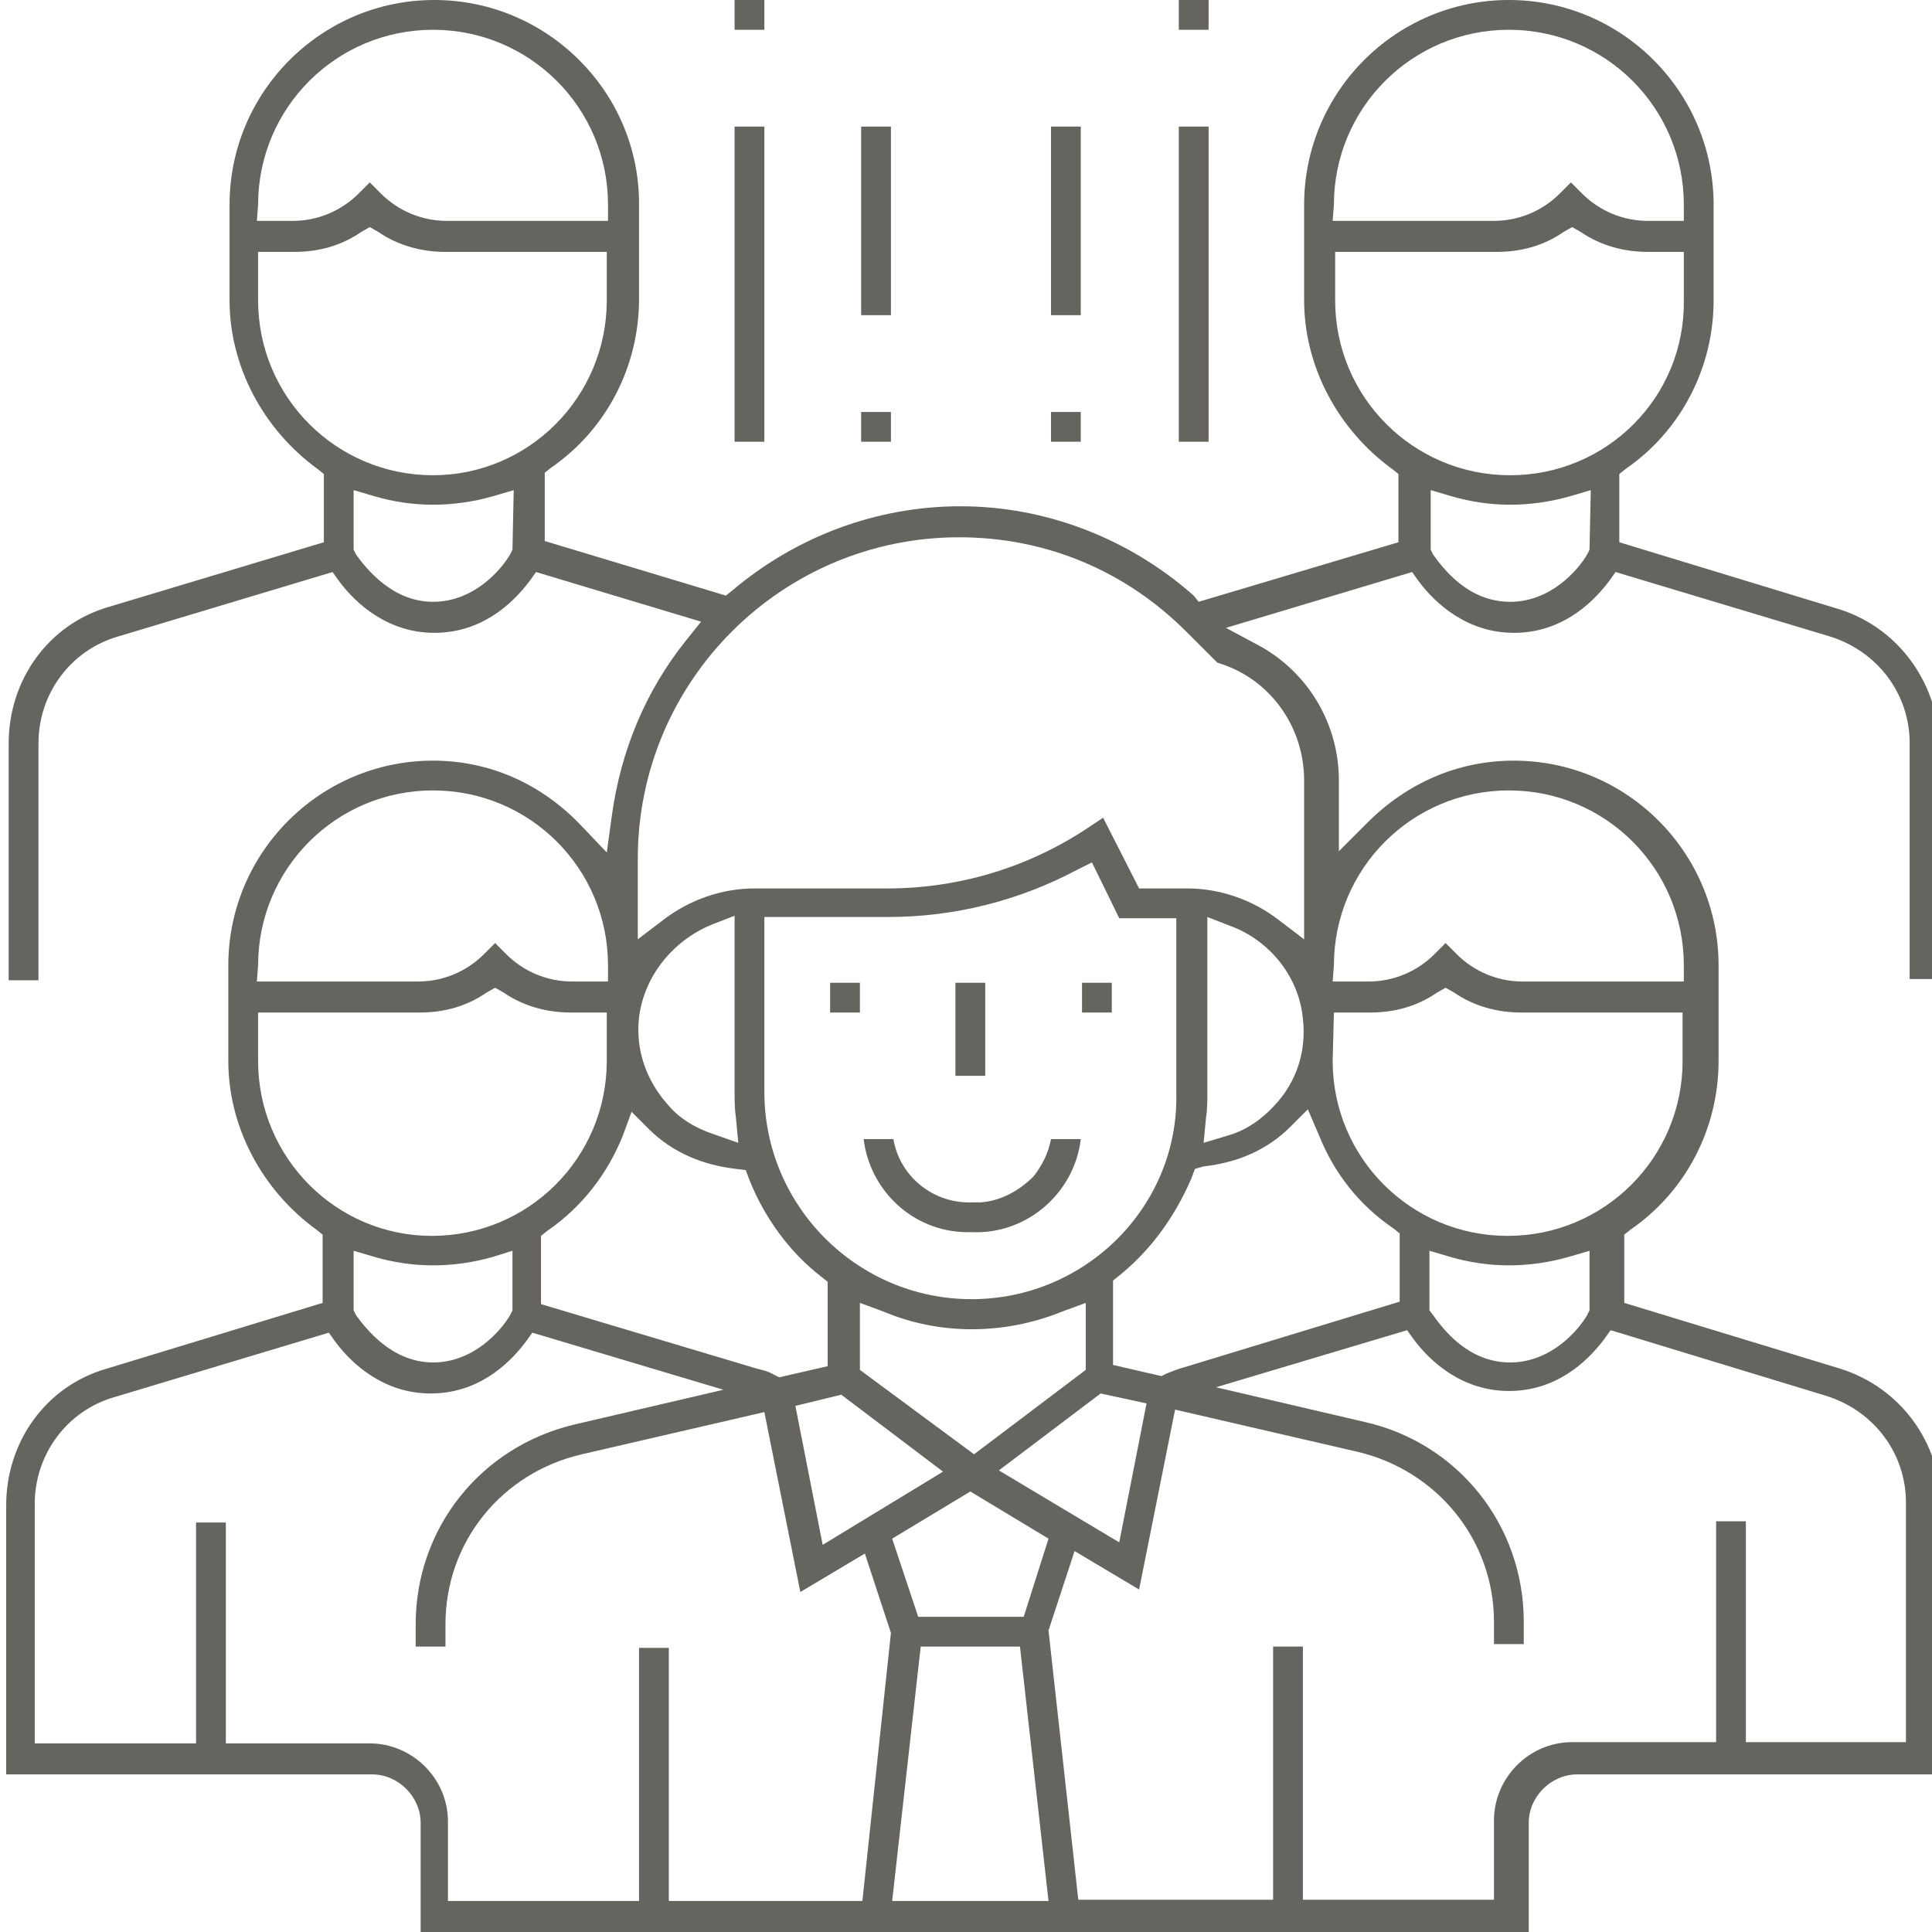
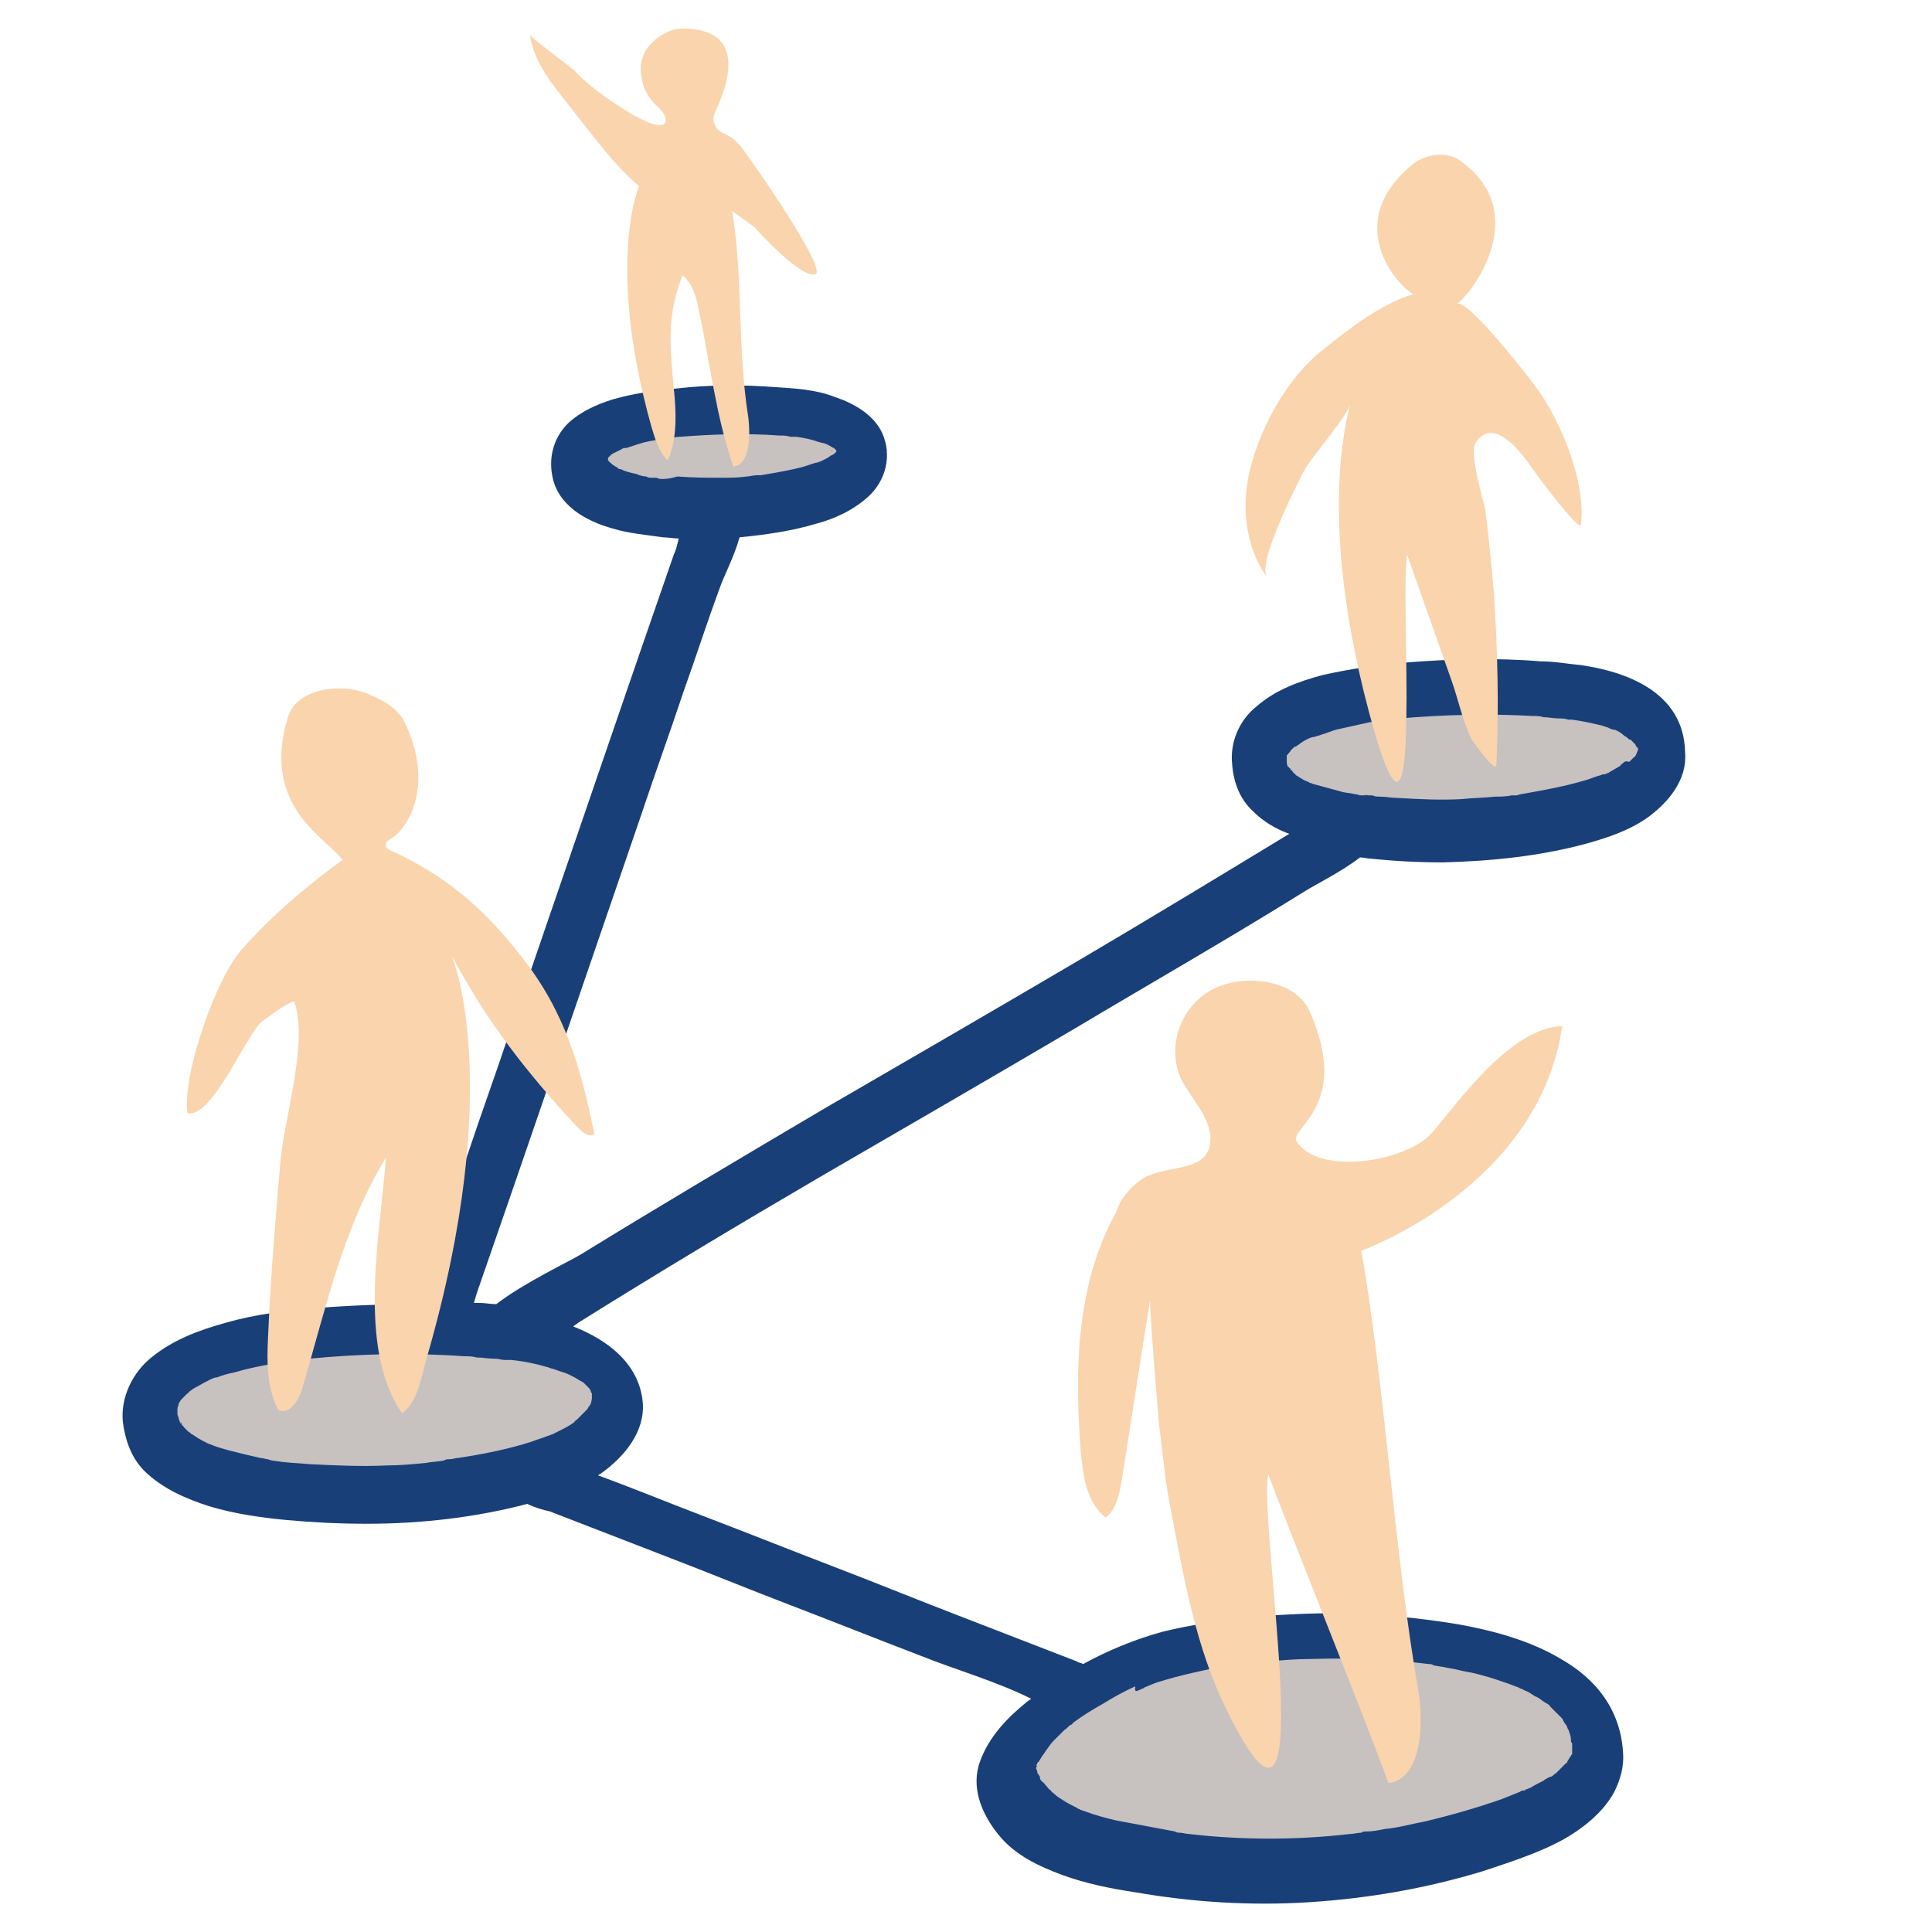
<svg xmlns="http://www.w3.org/2000/svg" version="1.1" id="Calque_1" x="0px" y="0px" viewBox="0 0 155.7 155.7" style="enable-background:new 0 0 155.7 155.7;" xml:space="preserve">
  <style type="text/css">
- 	.st0{fill:#66645f;}
+ 	.st0{fill:none;}
+ 	.st1{fill:#C7C1C0;}
+ 	.st2{fill:#193F79;}
+ 	.st3{fill:#F9D4AC;}
</style>
-   <path class="st0" d="M147.9,49l-17.4-5.3v-5.5l0.5-0.4c4.5-3.1,7.1-8.2,7.1-13.6v-7.7c0-9.1-7.4-16.5-16.5-16.5s-16.5,7.4-16.5,16.5  v7.7c0,5.3,2.7,10.4,7.1,13.6l0.5,0.4v5.5l-16.1,4.8L96.2,48c-5.2-4.6-11.9-7.2-18.8-7.2c-6.7,0-13.2,2.4-18.4,6.8L58.5,48  l-14.6-4.4v-5.5l0.5-0.4c4.5-3.1,7.1-8.2,7.1-13.6v-7.7C51.5,7.4,44.1,0,35,0S18.5,7.4,18.5,16.5v7.7c0,5.3,2.7,10.4,7.1,13.6  l0.5,0.4v5.5L8.8,48.9c-4.9,1.4-8.1,5.9-8.1,11V79h2.4V59.9c0-4,2.6-7.5,6.4-8.6l17.3-5.2l0.5,0.7c1.4,1.9,4,4.2,7.7,4.2  s6.2-2.2,7.7-4.2l0.5-0.7l13.3,4l-1.2,1.5c-3.3,4.1-5.3,9-6,14.2l-0.4,2.9l-2-2.1c-3.2-3.4-7.4-5.3-12-5.3  c-9.1,0-16.5,7.4-16.5,16.5v7.7c0,5.3,2.7,10.4,7.1,13.6l0.5,0.4v5.5l-17.4,5.3c-4.9,1.4-8.1,5.9-8.1,11v21.7H30  c2.1,0,3.9,1.8,3.9,3.9v8.9h89.3v-8.9c0-2.1,1.8-3.9,3.9-3.9h29.3v-21.7c0-5.1-3.3-9.5-8.1-11l-17.4-5.3v-5.5l0.5-0.4  c4.5-3.1,7.1-8.2,7.1-13.6v-7.7c0-9.1-7.4-16.5-16.5-16.5c-4.5,0-8.6,1.8-11.8,5l-2.3,2.3v-5.7c0-4.5-2.4-8.6-6.3-10.8l-2.8-1.5  l15-4.5l0.5,0.7c1.4,1.9,4,4.2,7.7,4.2c3.7,0,6.2-2.2,7.7-4.2l0.5-0.7l17.3,5.2c3.8,1.2,6.4,4.6,6.4,8.6v19h2.4V59.9  C156.1,54.8,152.8,50.4,147.9,49z M20.8,16.5c0-7.8,6.3-14.1,14.1-14.1c7.8,0,14.1,6.3,14.1,14.1v1.3h-13c-2,0-3.9-0.8-5.3-2.2  l-0.9-0.9l-0.9,0.9c-1.4,1.4-3.3,2.2-5.3,2.2h-2.9L20.8,16.5L20.8,16.5z M41.3,44.3l-0.2,0.4c-0.7,1.2-2.9,3.8-6.2,3.8  s-5.4-2.7-6.2-3.8l-0.2-0.4v-4.8l1.7,0.5c3.1,0.9,6.3,0.9,9.5,0l1.7-0.5L41.3,44.3L41.3,44.3z M34.9,38.3c-7.8,0-14.1-6.3-14.1-14.1  v-3.9h2.9c2,0,3.8-0.5,5.4-1.6l0.7-0.4l0.7,0.4c1.6,1.1,3.5,1.6,5.4,1.6h13v3.9C48.9,32,42.6,38.3,34.9,38.3z M50.2,91.5l0.7-1.9  l1.4,1.4c1.9,1.9,4.4,2.9,7,3.2l0.8,0.1l0.3,0.8c1.2,3,3.2,5.8,5.8,7.8l0.5,0.4v6.8l-3.9,0.9l-0.4-0.2c-0.5-0.3-1-0.4-1.4-0.5  l-17.4-5.2v-5.5l0.5-0.4C47,97.2,49,94.5,50.2,91.5z M59.3,90l0.2,2.1l-2-0.7c-1.5-0.5-2.8-1.3-3.7-2.4c-1.7-1.9-2.6-4.4-2.3-7  c0.4-3.3,2.7-6.2,5.9-7.5l1.8-0.7v14.2C59.2,88.7,59.2,89.3,59.3,90z M69.3,110.4v-5.4l1.9,0.7c4.5,1.9,9.7,1.9,14.4,0l1.9-0.7v5.4  l-9,6.8L69.3,110.4z M76,118.6l-9.7,5.9l-2.2-11.2l3.7-0.9L76,118.6z M88.7,112.3l3.7,0.8l-2.2,11.2l-9.7-5.8L88.7,112.3z   M78.3,104.7c-9.2,0-16.7-7.5-16.7-16.7V73.9h10c5.3,0,10.5-1.3,15.2-3.8l1.2-0.6l2.2,4.5h4.6v14.1C95,97.2,87.5,104.7,78.3,104.7z   M20.8,77.8c0-7.8,6.3-14.1,14.1-14.1c7.8,0,14.1,6.3,14.1,14.1v1.3h-2.9c-2,0-3.9-0.8-5.3-2.2l-0.9-0.9L39,76.9  c-1.4,1.4-3.3,2.2-5.3,2.2h-13L20.8,77.8L20.8,77.8z M20.8,85.5v-3.9h13c2,0,3.8-0.5,5.4-1.6l0.7-0.4l0.7,0.4  c1.6,1.1,3.5,1.6,5.4,1.6h2.9v3.9c0,7.8-6.3,14.1-14.1,14.1C27.1,99.6,20.8,93.3,20.8,85.5z M41.3,100.8v4.8l-0.2,0.4  c-0.7,1.2-2.9,3.8-6.2,3.8s-5.4-2.7-6.2-3.8l-0.2-0.4v-4.8l1.7,0.5c3.1,0.9,6.3,0.9,9.5,0L41.3,100.8z M69.5,153.2H53.9v-20.4h-2.4  v20.4H36.1v-6.4c0-3.5-2.9-6.3-6.3-6.3H18.2v-17.8h-2.4v17.8H2.8v-19.3c0-4,2.6-7.5,6.4-8.6l17.3-5.2l0.5,0.7c1.4,1.9,4,4.2,7.7,4.2  c3.7,0,6.2-2.2,7.7-4.2l0.5-0.7l15.4,4.6l-12,2.8c-7.6,1.8-12.8,8.4-12.8,16.1v1.8h2.4v-1.8c0-6.6,4.5-12.2,11-13.7l14.7-3.4  l2.9,14.5l5.2-3.1l2.1,6.4L69.5,153.2z M71.9,153.2l2.3-20.5h8l2.3,20.5H71.9z M82.5,130.3H74l-2.1-6.3l6.3-3.8l6.3,3.8L82.5,130.3z   M147.2,112.5c3.8,1.2,6.4,4.6,6.4,8.6v19.3h-12.9v-17.8h-2.4v17.8h-11.6c-3.5,0-6.3,2.9-6.3,6.3v6.4h-15.4v-20.4h-2.4v20.4H86.9  l-2.4-21.7l2.1-6.4l5.2,3.1l2.9-14.5l14.7,3.4c6.4,1.5,11,7.1,11,13.7v1.8h2.4v-1.8c0-7.8-5.3-14.4-12.8-16.1l-12-2.8l15.4-4.6  l0.5,0.7c1.4,1.9,4,4.2,7.7,4.2s6.2-2.2,7.7-4.2l0.5-0.7L147.2,112.5z M115.2,105.6v-4.8l1.7,0.5c3.1,0.9,6.3,0.9,9.5,0l1.7-0.5v4.8  l-0.2,0.4c-0.7,1.2-2.9,3.8-6.2,3.8c-3.4,0-5.4-2.7-6.2-3.8L115.2,105.6z M107.5,77.8c0-7.8,6.3-14.1,14.1-14.1  c7.8,0,14.1,6.3,14.1,14.1v1.3h-13c-2,0-3.9-0.8-5.3-2.2l-0.9-0.9l-0.9,0.9c-1.4,1.4-3.3,2.2-5.3,2.2h-2.9L107.5,77.8L107.5,77.8z   M107.5,81.6h2.9c2,0,3.8-0.5,5.4-1.6l0.7-0.4l0.7,0.4c1.6,1.1,3.5,1.6,5.4,1.6h13v3.9c0,7.8-6.3,14.1-14.1,14.1  c-7.8,0-14.1-6.3-14.1-14.1L107.5,81.6L107.5,81.6z M106.3,91.5c1.2,3,3.2,5.6,6,7.5l0.5,0.4v5.5l-17.4,5.3  c-0.4,0.1-0.9,0.3-1.4,0.5l-0.4,0.2l-3.9-0.9v-6.8l0.5-0.4c2.6-2.1,4.5-4.8,5.8-7.8l0.3-0.8L97,94c2.7-0.3,5.1-1.3,7-3.2l1.4-1.4  L106.3,91.5z M97,92.1l0.2-2.1c0.1-0.6,0.1-1.3,0.1-2V73.9l1.8,0.7c3.3,1.2,5.6,4.2,5.9,7.5c0.3,2.6-0.5,5.1-2.3,7l0,0  c-1,1.1-2.3,2-3.7,2.4L97,92.1z M105.1,62.9v12.8l-2.1-1.6c-2.1-1.6-4.7-2.5-7.3-2.5h-3.9l-2.9-5.7l-1.2,0.8  c-4.8,3.2-10.4,4.9-16.2,4.9H60.8c-2.6,0-5.2,0.9-7.3,2.5l-2.1,1.6v-6.5c0-14.3,11.6-25.9,25.9-25.9c7,0,13.4,2.7,18.3,7.6l2.5,2.5  l0.3,0.1C102.4,54.8,105.1,58.6,105.1,62.9z M107.5,16.5c0-7.8,6.3-14.1,14.1-14.1c7.8,0,14.1,6.3,14.1,14.1v1.3h-2.9  c-2,0-3.9-0.8-5.3-2.2l-0.9-0.9l-0.9,0.9c-1.4,1.4-3.3,2.2-5.3,2.2h-13L107.5,16.5L107.5,16.5z M128.1,44.3l-0.2,0.4  c-0.7,1.2-2.9,3.8-6.2,3.8c-3.4,0-5.4-2.7-6.2-3.8l-0.2-0.4v-4.8L117,40c3.1,0.9,6.3,0.9,9.5,0l1.7-0.5L128.1,44.3L128.1,44.3z   M121.7,38.3c-7.8,0-14.1-6.3-14.1-14.1v-3.9h13c2,0,3.8-0.5,5.4-1.6l0.7-0.4l0.7,0.4c1.6,1.1,3.5,1.6,5.4,1.6h2.9v3.9  C135.8,32,129.5,38.3,121.7,38.3z" />
-   <rect x="59.2" y="0" class="st0" width="2.4" height="2.4" />
-   <rect x="59.2" y="10.2" class="st0" width="2.4" height="25.4" />
-   <rect x="95" y="0" class="st0" width="2.4" height="2.4" />
-   <rect x="95" y="10.2" class="st0" width="2.4" height="25.4" />
-   <rect x="69.4" y="10.2" class="st0" width="2.4" height="15.2" />
-   <rect x="69.4" y="33.2" class="st0" width="2.4" height="2.4" />
-   <rect x="84.7" y="10.2" class="st0" width="2.4" height="15.2" />
-   <rect x="84.7" y="33.2" class="st0" width="2.4" height="2.4" />
-   <rect x="66.9" y="79.2" class="st0" width="2.4" height="2.4" />
-   <rect x="87.2" y="79.2" class="st0" width="2.4" height="2.4" />
-   <rect x="77" y="79.2" class="st0" width="2.4" height="7.5" />
-   <path class="st0" d="M79,96.9c-0.3,0-0.4,0-0.7,0c-3.1,0.1-5.8-2.1-6.3-5.1h-2.4c0.5,4.1,3.9,7.4,8.2,7.5c0.2,0,0.4,0,0.5,0  c4.5,0.2,8.3-3.2,8.8-7.5h-2.4c-0.2,1.1-0.7,2.1-1.4,3C82.1,96,80.6,96.8,79,96.9z" />
+   <path class="st0" d="M137.4,75.8c0.2,0,0.3,0,0.5,0" />
+   <path class="st1" d="M38.6,107c-7.1-0.5-29.6-0.6-26.1,8.4c0.9,2.4,4.8,3.6,8.3,4.1c6.6,1,13.6,0.8,20-0.7c2.3-0.5,4.6-1.2,6.4-2.4  c1.8-1.2,2.9-2.8,2.6-4.5c-0.4-1.6-2.2-3-4.3-3.7C43.4,107.4,41,107.1,38.6,107z" />
+   <path class="st1" d="M128.9,140.5c-0.5-7.4-12.4-8.7-17.7-9c-4.9-0.3-9.8,0-14.7,1c-4.1,0.8-6.9,2-11,4.8c-2,1.3-5.1,4.2-4.4,6.4  c0.9,3.2,4.6,4.7,7.9,5.5c11.3,2.6,23.3,1.7,34.1-2.5C125.9,145.6,129.1,143.6,128.9,140.5z" />
+   <path class="st1" d="M124.2,55.4c-6.1-0.4-25.5-0.5-22.5,7.2c0.8,2,4.1,3.1,7.2,3.5c5.7,0.9,11.7,0.7,17.3-0.6c2-0.4,4-1,5.5-2  c1.5-1,2.5-2.4,2.2-3.9c-0.3-1.4-1.9-2.6-3.7-3.2C128.4,55.8,126.3,55.5,124.2,55.4z" />
+   <path class="st1" d="M62.6,33c-4.3-0.3-17.8-0.4-15.7,5c0.6,1.4,2.9,2.1,5,2.5c4,0.6,8.2,0.5,12.1-0.4c1.4-0.3,2.8-0.7,3.9-1.4  c1.1-0.7,1.8-1.7,1.5-2.7c-0.2-1-1.3-1.8-2.6-2.3C65.5,33.3,64,33.1,62.6,33z" />
+   <path class="st1" d="M38.6,107c-7.1-0.5-29.6-0.6-26.1,8.4c0.9,2.4,4.8,3.6,8.3,4.1c6.6,1,13.6,0.8,20-0.7c2.3-0.5,4.6-1.2,6.4-2.4  c1.8-1.2,2.9-2.8,2.6-4.5c-0.4-1.6-2.2-3-4.3-3.7C43.4,107.4,41,107.1,38.6,107z" />
+   <path class="st1" d="M128.9,140.5c-0.5-7.4-12.4-8.7-17.7-9c-4.9-0.3-9.8,0-14.7,1c-4.1,0.8-6.9,2-11,4.8c-2,1.3-5.1,4.2-4.4,6.4  c0.9,3.2,4.6,4.7,7.9,5.5c11.3,2.6,23.3,1.7,34.1-2.5C125.9,145.6,129.1,143.6,128.9,140.5z" />
+   <path class="st1" d="M124.2,55.4c-6.1-0.4-25.5-0.5-22.5,7.2c0.8,2,4.1,3.1,7.2,3.5c5.7,0.9,11.7,0.7,17.3-0.6c2-0.4,4-1,5.5-2  c1.5-1,2.5-2.4,2.2-3.9c-0.3-1.4-1.9-2.6-3.7-3.2C128.4,55.8,126.3,55.5,124.2,55.4z" />
+   <g>
+     <path class="st1" d="M62.6,33c-4.3-0.3-17.8-0.4-15.7,5c0.6,1.4,2.9,2.1,5,2.5c4,0.6,8.2,0.5,12.1-0.4c1.4-0.3,2.8-0.7,3.9-1.4   c1.1-0.7,1.8-1.7,1.5-2.7c-0.2-1-1.3-1.8-2.6-2.3C65.5,33.3,64,33.1,62.6,33z" />
+     <g>
+       <path class="st2" d="M47.8,112.6c0,0,0,0.1,0,0.1C47.8,112.6,47.8,112.6,47.8,112.6C47.8,112.6,47.8,112.6,47.8,112.6z" />
+       <path class="st2" d="M47.7,112.7C47.8,112.7,47.8,112.7,47.7,112.7C47.8,112.7,47.8,112.7,47.7,112.7    C47.8,112.7,47.8,112.7,47.7,112.7z" />
+       <path class="st2" d="M47.8,112.6C47.8,112.6,47.8,112.6,47.8,112.6C47.8,112.6,47.8,112.6,47.8,112.6    C47.8,112.6,47.8,112.6,47.8,112.6C47.8,112.6,47.8,112.6,47.8,112.6z" />
+       <path class="st2" d="M47.8,112.6C47.8,112.5,47.8,112.5,47.8,112.6c0-0.1,0-0.1,0-0.1c0,0,0,0,0-0.1c0,0,0,0,0,0    C47.7,112.4,47.7,112.4,47.8,112.6z" />
+       <path class="st2" d="M14.3,113.3C14.3,113.4,14.3,113.4,14.3,113.3C14.3,113.4,14.3,113.3,14.3,113.3    C14.3,113.3,14.3,113.3,14.3,113.3z" />
+       <path class="st2" d="M83.2,143C83.2,143.1,83.2,143.1,83.2,143C83.2,143.1,83.2,143.1,83.2,143c0,0.1,0,0.1,0,0.1    C83.2,143.1,83.2,143.1,83.2,143z" />
+       <path class="st2" d="M86.1,139.5C86.1,139.5,86.1,139.5,86.1,139.5C86,139.6,85.7,139.9,86.1,139.5z" />
+       <path class="st2" d="M83.3,143.5c0,0.1,0.1,0.1,0.1,0.2C83.4,143.6,83.4,143.6,83.3,143.5C83.3,143.5,83.3,143.5,83.3,143.5z" />
+       <path class="st2" d="M83.4,142.5C83.4,142.5,83.4,142.5,83.4,142.5c0,0.1-0.1,0.1-0.1,0.2c0,0,0,0,0,0.1    C83.4,142.6,83.4,142.5,83.4,142.5z" />
+       <path class="st2" d="M92.2,136c-0.1,0-0.1,0-0.2,0.1c0,0,0,0,0,0C92.3,136,92.3,136,92.2,136z" />
+       <path class="st2" d="M126.6,141.7c0,0,0-0.1,0.1-0.1c0,0,0,0,0-0.1C126.5,141.7,126.5,141.7,126.6,141.7z" />
+       <path class="st2" d="M126.8,140.5C126.8,140.5,126.8,140.5,126.8,140.5c0-0.1,0-0.1,0-0.1C126.8,140.5,126.8,140.6,126.8,140.5    C126.8,140.6,126.8,140.6,126.8,140.5z" />
+       <path class="st2" d="M83.7,144.3C83.7,144.3,83.7,144.3,83.7,144.3c0.1,0.1,0.1,0.1,0.1,0.2c0,0,0,0,0,0    C83.9,144.5,83.9,144.4,83.7,144.3z" />
+       <path class="st2" d="M126.2,142.3c0-0.1,0.1-0.1,0.1-0.1c0,0,0,0,0,0C126.2,142.2,126.1,142.3,126.2,142.3z" />
+       <path class="st2" d="M83.2,143C83.2,143,83.2,143,83.2,143C83.2,143,83.2,143,83.2,143C83.2,143,83.2,143,83.2,143z" />
+       <path class="st2" d="M122.6,144.6C122.6,144.6,122.6,144.6,122.6,144.6c0.1-0.1,0.2-0.1,0.3-0.1    C122.9,144.5,122.9,144.5,122.6,144.6z" />
+       <path class="st2" d="M104.2,60C104.2,60,104.2,60,104.2,60C104.2,60,104.2,60,104.2,60C104.3,59.9,104.3,60,104.2,60z" />
+       <path class="st2" d="M127.4,53.6c-1.1-0.1-2.1-0.3-3.2-0.3c-3.6-0.3-7.3-0.2-11,0.1c-2.2,0.2-4.4,0.5-6.6,1    c-1.9,0.5-3.8,1.2-5.3,2.5c-1.4,1.1-2.2,2.9-2,4.7c0.1,1.4,0.6,2.8,1.7,3.8c0.8,0.8,1.8,1.4,2.9,1.8c-5.6,3.4-11.2,6.8-16.8,10.1    c-6.8,4-13.7,8-20.6,12c-6.6,3.9-13.2,7.8-19.7,11.8c-1,0.6-4.6,2.3-6.8,4c-0.5,0-0.9-0.1-1.4-0.1c-0.1,0-0.3,0-0.4,0    c0.1-0.4,0.2-0.7,0.3-1c0.9-2.6,1.8-5.2,2.7-7.8c1.1-3.2,2.2-6.4,3.3-9.6c1.2-3.5,2.4-7,3.6-10.5c1.2-3.5,2.4-7,3.6-10.5    c1.1-3.3,2.3-6.6,3.4-9.9c1-2.8,1.9-5.6,2.9-8.3c0.3-0.9,1.2-2.6,1.6-4.1c2.1-0.2,4.2-0.5,6.2-1.1c1.5-0.4,3-1.1,4.2-2.2    c1.4-1.3,1.9-3.3,1.1-5.1c-0.7-1.5-2.3-2.4-3.8-2.9c-1.5-0.6-3.2-0.7-4.8-0.8c-2.6-0.2-5.3-0.2-7.9,0.1c-2.9,0.3-6.4,0.7-8.7,2.7    c-1.2,1.1-1.7,2.7-1.4,4.3c0.4,2.4,2.7,3.7,4.9,4.3c1.3,0.4,2.7,0.5,4,0.7c0.4,0,0.9,0.1,1.3,0.1c-0.1,0.4-0.2,0.9-0.4,1.3    c-0.9,2.6-1.8,5.2-2.7,7.8c-1.1,3.2-2.2,6.4-3.3,9.6c-1.2,3.5-2.4,7-3.6,10.5c-1.2,3.5-2.4,7-3.6,10.5c-1.1,3.3-2.3,6.6-3.4,9.9    c-1,3-2,6-3.1,9c-0.3,0.9-0.9,2-1,3.1c-2.6,0-5.3,0.1-7.9,0.3c-2.5,0.2-5.1,0.5-7.5,1.2c-2.2,0.6-4.3,1.4-6,2.8    c-1.5,1.2-2.5,3.2-2.3,5.2c0.2,1.5,0.7,3,1.9,4.1c1.4,1.3,3.2,2.1,5.1,2.7c2,0.6,4.1,0.9,6.2,1.1c2.2,0.2,4.3,0.3,6.5,0.3    c4.3,0,8.7-0.5,12.9-1.6c0.6,0.3,1.3,0.5,1.8,0.6c3.1,1.2,6.2,2.4,9.3,3.6c3.4,1.3,6.8,2.7,10.2,4c3.4,1.3,6.9,2.7,10.3,4    c3,1.2,6.2,2.1,9,3.5c-0.1,0.1-0.3,0.2-0.4,0.3c-1.6,1.3-3,2.8-3.7,4.7c-0.8,2.1,0.1,4.3,1.5,6c1.3,1.6,3.2,2.5,5.1,3.2    c1.9,0.7,3.9,1.1,5.9,1.4c4.6,0.8,9.3,1.1,14,0.8c4.7-0.3,9.4-1.1,14-2.5c2.1-0.7,4.3-1.4,6.2-2.4c1.7-0.9,3.5-2.3,4.4-4    c0.5-1,0.8-2.1,0.7-3.2c-0.1-1.6-0.6-3.1-1.5-4.4c-0.9-1.3-2.1-2.3-3.5-3.1c-2.5-1.5-5.5-2.3-8.3-2.8c-3-0.5-6.1-0.8-9.2-0.9    c-2.5,0-4.9,0.1-7.4,0.3c-2.4,0.3-4.8,0.6-7.2,1.2c-2.2,0.6-4.4,1.5-6.4,2.6c-0.2-0.1-0.4-0.1-0.5-0.2c-3.1-1.2-6.2-2.4-9.3-3.6    c-3.4-1.3-6.8-2.7-10.2-4c-3.4-1.3-6.9-2.7-10.3-4c-2.9-1.1-5.8-2.3-8.8-3.4c0.1-0.1,0.2-0.1,0.3-0.2c1.8-1.3,3.5-3.3,3.3-5.7    c-0.3-3.1-2.8-5-5.6-6.1c0.1-0.1,0.3-0.2,0.4-0.3c6.4-4,12.9-7.9,19.4-11.7c6.9-4,13.8-8,20.6-12c6.2-3.7,12.5-7.3,18.6-11.1    c0.8-0.5,3-1.6,4.4-2.7c0.3,0,0.6,0.1,0.9,0.1c1.9,0.2,3.8,0.3,5.8,0.3c3.9-0.1,7.8-0.5,11.5-1.5c1.8-0.5,3.6-1.1,5.1-2.2    c1.6-1.2,3.1-3,2.9-5.2C135.7,55.7,130.9,54.1,127.4,53.6z M66.8,36.8c0.1,0,0.1-0.1,0.2-0.1C66.9,36.8,66.8,36.8,66.8,36.8z     M67.2,36.5C67.2,36.5,67.2,36.5,67.2,36.5C67.2,36.5,67.2,36.5,67.2,36.5z M67.2,36.4C67.2,36.4,67.2,36.4,67.2,36.4    C67.2,36.4,67.2,36.4,67.2,36.4C67.2,36.4,67.2,36.4,67.2,36.4z M67.2,36.5C67.2,36.5,67.2,36.5,67.2,36.5    C67.2,36.5,67.2,36.5,67.2,36.5C67.2,36.6,67.2,36.6,67.2,36.5C67.3,36.6,67.3,36.6,67.2,36.5C67.3,36.7,67.3,36.7,67.2,36.5z     M67.3,36.3C67.3,36.2,67.3,36.2,67.3,36.3C67.3,36.2,67.3,36.2,67.3,36.3z M48.7,37.1C48.7,37.2,48.7,37.2,48.7,37.1    C48.7,37.2,48.7,37.2,48.7,37.1z M49,37.4C49,37.4,49,37.4,49,37.4C49,37.4,49,37.4,49,37.4C49,37.4,49,37.4,49,37.4z M53.4,38.6    c-0.2,0-0.3,0-0.5-0.1c0,0-0.3,0-0.3,0c-0.1,0-0.1,0-0.1,0c-0.1,0-0.3,0-0.4-0.1c-0.3,0-0.6-0.1-0.8-0.2c-0.5-0.1-0.9-0.2-1.3-0.4    c0,0-0.1,0-0.1,0c0,0-0.1,0-0.1-0.1c-0.2-0.1-0.4-0.2-0.6-0.4c0,0-0.1-0.1-0.1-0.1c0,0,0,0,0,0c0,0,0,0,0,0c0,0,0,0,0-0.1    c0,0,0,0,0,0.1c0,0,0,0,0,0c0,0,0,0,0,0.1c0-0.1,0-0.1-0.1-0.2c0,0,0,0,0-0.1c0,0,0,0.1,0,0.1c0,0,0,0,0-0.1c0,0,0,0,0,0    c0,0,0-0.1,0-0.1c0,0,0,0,0,0c0,0,0,0,0,0c0,0,0,0,0,0c0,0,0,0.1,0,0.1c0,0,0,0,0,0c0,0,0,0,0,0c0,0,0,0,0,0c0,0,0,0,0-0.1    c0,0,0,0,0,0c0,0,0,0,0,0c0.1-0.1,0.2-0.2,0.3-0.3c0.1,0,0.1-0.1,0.2-0.1c0.2-0.1,0.4-0.2,0.6-0.3c0.1-0.1,0.3-0.1,0.4-0.1    c0.3-0.1,0.6-0.2,0.9-0.3c0.6-0.2,1.2-0.3,1.9-0.4c0.2,0,0.3-0.1,0.5-0.1c0.3,0,0.7-0.1,1-0.1c2.6-0.2,5.3-0.3,8-0.1    c0.3,0,0.6,0,0.9,0.1c0.1,0,0.3,0,0.4,0c0,0,0,0,0.1,0c0,0,0,0,0,0c0.6,0.1,1.2,0.2,1.7,0.4c0.1,0,0.3,0.1,0.4,0.1c0,0,0,0,0.1,0    c0.2,0.1,0.2,0.1-0.1,0c0.2,0,0.5,0.2,0.7,0.3c0,0,0.1,0.1,0.2,0.1c-0.1-0.1-0.1-0.1,0,0c0,0,0,0,0,0c0,0,0.1,0.1,0.1,0.1    c0,0,0,0,0,0c0,0,0,0,0.1,0.1c0,0,0,0,0-0.1c0,0,0,0,0,0.1c0,0,0,0,0,0c0,0,0,0,0,0c0,0,0,0.1,0,0.1c0,0,0,0,0,0    c0,0-0.1,0.1-0.2,0.2c-0.1,0-0.1,0.1-0.2,0.1c-0.1,0.1-0.2,0.1-0.3,0.2c-0.2,0.1-0.4,0.2-0.6,0.3c0,0,0,0,0,0c0,0,0,0,0,0    c-0.1,0-0.2,0.1-0.4,0.1c-0.3,0.1-0.6,0.2-0.9,0.3c-1.1,0.3-2.3,0.5-3.5,0.7c0,0,0,0,0,0c0,0,0,0,0,0c-0.1,0-0.2,0-0.3,0    c-0.3,0-0.6,0.1-0.8,0.1c-0.7,0.1-1.4,0.1-2,0.1c-1.2,0-2.4,0-3.6-0.1C53.9,38.6,53.6,38.6,53.4,38.6z M91.8,136.2    c0.1,0,0.2-0.1,0.2-0.1c0,0,0,0,0,0c0,0,0,0,0,0c0,0,0,0,0,0c0.1,0,0.2-0.1,0.2-0.1c0.3-0.1,0.7-0.3,1-0.4c1.9-0.6,3.8-1,5.8-1.4    c0.3,0,0.6-0.1,0.9-0.1c0.1,0,0.2,0,0.3,0c0,0,0,0,0.1,0c0,0,0,0,0.1,0c0.6-0.1,1.2-0.1,1.7-0.2c1.2-0.1,2.3-0.2,3.5-0.2    c3.2-0.1,6.4,0,9.5,0.4c0.1,0,0.3,0,0.4,0.1c0.4,0.1,0.7,0.1,1.1,0.2c0.7,0.1,1.3,0.3,2,0.4c1.3,0.3,2.5,0.7,3.8,1.2c0,0,0,0,0,0    c0.1,0.1,0.3,0.1,0.4,0.2c0.3,0.1,0.6,0.3,0.9,0.5c0.3,0.1,0.5,0.3,0.8,0.5c0.1,0,0.1,0.1,0.2,0.1c0.1,0.1,0.2,0.1,0.2,0.2    c0.2,0.2,0.4,0.4,0.6,0.6c0.1,0.1,0.2,0.2,0.3,0.3c0,0,0.1,0.1,0.1,0.1c0,0,0,0,0,0c0.1,0.2,0.2,0.4,0.3,0.5    c0.1,0.1,0.1,0.3,0.2,0.4c0,0,0,0,0,0c0.1,0.3,0.2,0.5,0.2,0.8c0,0.1,0,0.2,0.1,0.3c0,0,0-0.1,0-0.2c0,0.1,0,0.1,0,0.2    c0,0,0,0,0,0.1c0,0,0,0,0,0c0,0,0,0.1,0,0.1c0,0,0,0.1,0-0.1c0,0.2,0,0.3,0,0.5c0,0.1,0,0.1,0,0.2c0,0.1,0,0.1-0.1,0.2    c0,0,0,0,0,0c0,0,0-0.1,0.1-0.1c0,0-0.1,0.1-0.1,0.1c0,0.1-0.1,0.1-0.1,0.1c0,0.1-0.1,0.2-0.1,0.2c0,0.1-0.1,0.1-0.1,0.2    c0,0,0,0,0.1-0.1c0,0-0.1,0.1-0.1,0.1c0,0,0,0,0,0c0,0.1-0.1,0.1-0.1,0.1c-0.1,0.1-0.1,0.1-0.2,0.2c-0.1,0.1-0.3,0.3-0.4,0.4    c-0.1,0.1-0.1,0.1-0.2,0.2c-0.2,0.1-0.3,0.3-0.5,0.3c-0.2,0.1-0.4,0.2-0.5,0.3c-0.4,0.2-0.8,0.4-1.1,0.6c-0.1,0-0.2,0.1-0.3,0.1    c0,0-0.1,0-0.1,0.1c0,0-0.1,0-0.1,0c0,0,0,0-0.1,0c0,0,0,0,0,0c-0.1,0-0.2,0.1-0.2,0.1c-0.5,0.2-1,0.4-1.5,0.6    c-2,0.7-4.1,1.3-6.2,1.8c-1.1,0.2-2.1,0.5-3.2,0.6c-0.5,0.1-1,0.2-1.5,0.2c-0.1,0-0.3,0-0.4,0.1c-0.3,0-0.6,0.1-0.9,0.1    c-4.3,0.5-8.7,0.5-13,0c-0.2,0-0.5-0.1-0.7-0.1c-0.1,0-0.3,0-0.4-0.1c0,0,0,0,0,0c-0.5-0.1-1.1-0.2-1.6-0.3    c-1.1-0.2-2.1-0.4-3.2-0.6c-0.8-0.2-1.6-0.4-2.4-0.7c-0.2-0.1-0.4-0.1-0.5-0.2c-0.1,0-0.2-0.1-0.2-0.1c-0.4-0.2-0.8-0.4-1.1-0.6    c-0.3-0.2-0.5-0.3-0.7-0.5c-0.1-0.1-0.3-0.2-0.3-0.3c-0.2-0.1-0.3-0.3-0.4-0.4c0,0,0,0-0.1-0.1c0,0,0-0.1-0.1-0.1    c0,0,0-0.1-0.1-0.1c0,0,0,0,0,0c-0.1-0.1-0.2-0.2-0.2-0.4c0-0.1-0.1-0.1-0.1-0.2c0,0,0,0-0.1-0.1c0,0,0,0,0-0.1c0,0,0-0.1-0.1-0.1    c0,0,0,0.1,0.1,0.1c0-0.1-0.1-0.2-0.1-0.3c0,0.1,0,0.1,0,0.2c0-0.1,0-0.1,0-0.2c0,0,0,0,0,0c0,0,0,0,0,0c0,0,0,0,0,0c0,0,0,0,0,0    c0,0,0,0,0-0.1c0,0,0,0,0,0.1c0-0.1,0-0.2,0-0.1c0-0.1,0-0.1,0-0.1c0,0,0,0,0,0.1c0,0,0,0,0,0.1c0-0.1,0.1-0.2,0.1-0.3    c0,0,0,0.1-0.1,0.1c0-0.1,0.1-0.1,0.1-0.2c0,0,0,0,0,0c0-0.1,0.1-0.1,0.1-0.1c0.1-0.2,0.2-0.3,0.3-0.5c0.1-0.1,0.5-0.7,0.1-0.2    c0.3-0.3,0.5-0.7,0.8-1c0.3-0.3,0.6-0.6,0.9-0.9c0.2-0.1,0.3-0.3,0.5-0.4c0.1,0,0.1-0.1,0.2-0.1c0,0,0,0-0.1,0    c0.8-0.6,1.6-1.1,2.5-1.6c0.8-0.5,1.7-1,2.6-1.4C91.4,136.4,91.6,136.3,91.8,136.2z M14.6,114.7C14.6,114.7,14.6,114.7,14.6,114.7    C14.6,114.7,14.6,114.7,14.6,114.7C14.6,114.8,14.6,114.7,14.6,114.7z M47.4,113.5C47.4,113.5,47.4,113.4,47.4,113.5    C47.4,113.4,47.4,113.5,47.4,113.5z M47.4,111.8c0,0,0.1,0.1,0.1,0.1c0.1,0.1,0.1,0.3,0.2,0.4c0,0,0,0,0,0c0,0,0,0,0,0    c0,0,0,0,0,0c0,0,0,0.1,0,0.1c0,0,0,0,0,0c0,0,0,0,0,0.1c0-0.1,0-0.1,0,0c0,0,0,0,0,0.1c0,0,0,0,0,0c0,0,0,0,0,0c0,0,0,0,0,0.1    c0,0,0,0.1,0,0.1c0,0,0,0,0-0.1c0,0.2-0.1,0.3-0.1,0.5c0.1-0.6,0.1-0.1-0.1,0.1c-0.1,0.1-0.1,0.2-0.2,0.3c0,0,0,0,0,0    c-0.1,0.1-0.4,0.4-0.4,0.4c-0.1,0.1-0.3,0.3-0.4,0.4c-0.1,0.1-0.2,0.1-0.2,0.2c-0.4,0.3-0.8,0.5-1.2,0.7c-0.2,0.1-0.4,0.2-0.6,0.3    c0,0,0,0,0,0c-0.1,0-0.2,0.1-0.3,0.1c-0.5,0.2-0.9,0.3-1.4,0.5c-1.9,0.6-3.9,1-5.9,1.3c-0.2,0-0.4,0.1-0.7,0.1c0,0,0,0,0,0    c0,0,0,0,0,0c-0.1,0-0.3,0-0.4,0.1c-0.5,0.1-1,0.1-1.5,0.2c-1,0.1-2.1,0.2-3.1,0.2c-2.1,0.1-4.1,0-6.2-0.1c-1-0.1-2-0.1-3-0.3    c0.6,0.1-0.3,0-0.4-0.1c-0.2,0-0.4-0.1-0.6-0.1c-0.4-0.1-0.9-0.2-1.3-0.3c-0.8-0.2-1.7-0.4-2.5-0.7c-0.2-0.1-0.3-0.1-0.5-0.2    c-0.1,0-0.1-0.1-0.2-0.1c-0.4-0.2-0.7-0.4-1-0.6c-0.1,0-0.2-0.2-0.3-0.2c-0.1-0.1-0.1-0.1-0.1-0.1c-0.1-0.1-0.2-0.2-0.3-0.3    c0,0,0-0.1-0.1-0.1c-0.1-0.2-0.2-0.6-0.1-0.1c0,0,0,0,0,0c0-0.1-0.1-0.1-0.1-0.2c-0.1-0.2-0.1-0.4-0.2-0.6c0,0,0-0.1,0-0.1    c0-0.1,0-0.3,0-0.4c0,0.4,0,0.1,0,0c0,0,0,0,0,0c0,0,0,0,0,0c0-0.1,0-0.1,0-0.2c0,0,0,0,0,0c0,0.1,0,0.1,0,0.2    c0-0.1,0.1-0.2,0.1-0.4c0,0,0,0,0,0c0.1-0.1,0.1-0.2,0.2-0.3c0,0,0,0,0.1-0.1c0.1-0.1,0.3-0.3,0.4-0.4c0,0,0.1,0,0.1-0.1    c0.1-0.1,0.3-0.2,0.4-0.3c0.4-0.2,0.7-0.4,1.1-0.6c0.1,0,0.1-0.1,0.2-0.1c0.2-0.1,0.4-0.2,0.6-0.2c0.5-0.2,0.9-0.3,1.4-0.4    c1-0.3,2-0.5,3.1-0.7c0.3,0,0.5-0.1,0.8-0.1c0.1,0,0.3,0,0.4-0.1c0,0,0,0,0,0c0.6-0.1,1.1-0.1,1.7-0.2c4.1-0.4,8.3-0.5,12.5-0.2    c0.3,0,0.7,0,1,0.1c0.5,0,1,0.1,1.5,0.1c0.3,0,0.5,0.1,0.8,0.1c0.1,0,0.2,0,0.3,0c0.1,0,0.1,0,0.2,0c1,0.1,2,0.3,3,0.6    c0.2,0.1,0.4,0.1,0.6,0.2c0.1,0,0.2,0.1,0.3,0.1c0,0,0.3,0.1,0.3,0.1c0,0,0,0,0,0c0.1,0,0.2,0.1,0.3,0.1c0.2,0.1,0.4,0.2,0.6,0.3    c0.2,0.1,0.3,0.2,0.5,0.3c0.1,0,0.1,0.1,0.2,0.1C47.1,111.5,47.2,111.6,47.4,111.8z M126.4,57.7c-0.1,0-0.2,0-0.2,0    C126.2,57.7,126.3,57.7,126.4,57.7z M103.5,61.1C103.5,61.1,103.5,61.1,103.5,61.1C103.5,61.1,103.5,61.1,103.5,61.1    C103.5,61.1,103.5,61.1,103.5,61.1z M130.9,61.4c0,0-0.1,0.1-0.1,0.1c-0.1,0.1-0.2,0.1-0.2,0.2c-0.3,0.2-0.7,0.4-1,0.6    c-0.1,0-0.2,0.1-0.3,0.1c0,0,0,0-0.1,0c0,0,0,0,0,0c-0.1,0-0.2,0.1-0.3,0.1c-0.4,0.1-0.8,0.3-1.2,0.4c-1.7,0.5-3.4,0.8-5.1,1.1    c-0.1,0-0.3,0.1-0.4,0.1c0,0,0,0-0.1,0c-0.1,0-0.2,0-0.3,0c-0.4,0.1-0.9,0.1-1.3,0.1c-0.9,0.1-1.8,0.1-2.7,0.2    c-1.8,0.1-3.5,0-5.3-0.1c-0.4,0-0.8-0.1-1.3-0.1c-0.2,0-0.4,0-0.6-0.1c-0.1,0-0.2,0-0.3,0c0,0-0.6-0.1-0.2,0c0.3,0-0.1,0-0.1,0    c-0.1,0-0.2,0-0.3,0c-0.2,0-0.3-0.1-0.5-0.1c-0.4-0.1-0.8-0.1-1.1-0.2c-0.7-0.2-1.5-0.4-2.2-0.6c-0.1,0-0.2-0.1-0.3-0.1    c-0.1,0-0.1-0.1-0.2-0.1c-0.3-0.1-0.6-0.3-0.9-0.5c0,0-0.1,0-0.1-0.1c-0.1-0.1-0.2-0.1-0.2-0.2c-0.1-0.1-0.1-0.1-0.2-0.2    c0,0,0-0.1-0.1-0.1c0,0,0-0.1-0.1-0.1c0,0,0,0,0,0c-0.1-0.2-0.1-0.3-0.1-0.5c0-0.1,0-0.2,0-0.3c0-0.1,0-0.2,0.1-0.2c0,0,0,0,0,0    c0-0.1,0.2-0.2,0.2-0.3c0.1-0.1,0.2-0.2,0.3-0.3c-0.3,0.2-0.1,0.1,0,0c0,0,0,0,0,0c0,0,0,0,0,0c0.1,0,0.1-0.1,0.2-0.1    c-0.1,0-0.1,0.1-0.1,0.1c0.1-0.1,0.3-0.2,0.4-0.3c0.3-0.2,0.6-0.4,1-0.5c0,0,0,0,0.1,0c0.2-0.1,0.4-0.1,0.6-0.2    c0.4-0.1,0.8-0.3,1.2-0.4c0.9-0.2,1.8-0.4,2.7-0.6c0.2,0,0.5-0.1,0.7-0.1c0.1,0,0.2,0,0.3,0c0.5-0.1,1-0.1,1.4-0.2    c3.5-0.3,7.1-0.4,10.7-0.2c0.3,0,0.6,0,0.9,0.1c0.4,0,0.8,0.1,1.3,0.1c0.2,0,0.4,0,0.7,0.1c0,0,0,0,0.1,0c0,0,0,0,0,0    c0.1,0,0.2,0,0.2,0c0.8,0.1,1.7,0.3,2.5,0.5c0.2,0.1,0.4,0.1,0.5,0.2c0.1,0,0.2,0.1,0.3,0.1c0.1,0,0.1,0,0.1,0    c0.3,0.1,0.6,0.3,0.8,0.5c0.2,0.1,0.3,0.2,0.4,0.3c0,0,0,0,0.1,0c0.1,0.1,0.2,0.2,0.3,0.3c0,0,0.1,0.1,0.1,0.1    c0,0.1,0.1,0.2,0.2,0.3c0,0,0,0,0,0c0,0,0,0,0,0c0,0,0,0.1,0,0.1c0,0,0,0,0,0.1c-0.1,0.1-0.1,0.3-0.2,0.4c0,0,0,0.1-0.1,0.1    c-0.1,0.1-0.3,0.3-0.4,0.4C131,61.3,131,61.4,130.9,61.4z" />
+       <path class="st2" d="M48.8,37.1c0,0,0,0.1,0,0.1C48.8,37.2,48.8,37.1,48.8,37.1C48.8,37.1,48.8,37.1,48.8,37.1    C48.8,37.1,48.8,37.1,48.8,37.1C48.8,37.1,48.8,37.1,48.8,37.1C48.8,37.1,48.8,37.1,48.8,37.1C48.8,37.2,48.8,37.2,48.8,37.1    C48.8,37.2,48.8,37.2,48.8,37.1C48.8,37.2,48.8,37.2,48.8,37.1c0,0.1,0,0.1,0,0.1c0,0,0,0,0,0c0,0,0,0,0,0c0,0,0,0,0,0    c0,0,0,0,0,0c0,0,0,0,0,0c0,0,0,0,0,0c0,0,0,0,0,0c0,0,0,0,0,0c0,0,0-0.1,0-0.1C48.8,37.2,48.8,37.1,48.8,37.1z" />
+       <path class="st2" d="M67.1,36.4C67,36.4,67,36.3,67.1,36.4c-0.1-0.1-0.1-0.1-0.1-0.1C67,36.3,67,36.4,67.1,36.4z" />
+       <path class="st2" d="M67.1,36.5C67.1,36.5,67.1,36.5,67.1,36.5C67.1,36.5,67.1,36.5,67.1,36.5C67.1,36.4,67.1,36.4,67.1,36.5    C67.1,36.5,67.1,36.5,67.1,36.5C67.1,36.5,67.1,36.5,67.1,36.5z" />
+     </g>
+   </g>
+   <path class="st3" d="M36.4,77c2.8,5.3,6.1,9.5,10.1,13.8c0.4,0.4,0.9,0.9,1.4,0.6c-1.1-5.4-2.4-9.9-5.8-14.2  c-3.1-4-6.1-6.6-10.7-8.7c-0.1-0.1-0.3-0.1-0.3-0.3c-0.1-0.3,0.2-0.5,0.4-0.6c1.5-0.9,3.5-4.5,1.1-9.4c-0.6-1.2-1.8-1.8-3-2.3  c-2.2-0.9-5.7-0.4-6.4,1.9c-2.2,7.2,3.1,9.7,4.4,11.5c-3,2.2-5.6,4.4-8.1,7.2c-2,2.2-4.8,9.9-4.4,13.2c1.9,0.5,4.5-5.8,5.9-7.3  c0.9-0.6,1.8-1.4,2.7-1.7c1.2,3.2-0.8,9.4-1.1,12.9c-0.4,4.7-0.8,9.4-1,14.2c-0.1,2-0.1,4,0.8,5.8c0.8,0.5,1.6-0.6,1.9-1.5  c1.9-6.4,3.3-13.1,6.8-18.8c-0.4,5.9-2.4,15.3,1.3,20.6c1.3-0.9,1.6-3.1,2-4.5C40.8,87.3,36.4,77,36.4,77z" />
+   <path class="st3" d="M109.2,31.4c0,1.7-3.3,5-4.2,6.7c-0.6,1.2-3.7,7.3-2.9,8.4c-1.8-2.5-2.1-5.9-1.3-8.9c0.9-3.4,3-7.2,5.8-9.4  c2.1-1.7,4.7-3.7,7.3-4.5c-1.2-0.6-5.9-5.7,0-10.5c1-0.8,2.7-1,3.7-0.3c5.9,4.1,1.2,10.6-0.2,11.6c0.8-0.6,6.5,6.7,7,7.6  c1.7,2.7,3.4,7,3,10.2c-0.1,0.6-3.7-4.2-3.8-4.4c-0.9-1.3-3.2-4.5-4.7-2.2c-0.5,0.8,0.6,4.5,0.8,5.4c0.3,2.3,0.5,4.5,0.7,6.8  c0.3,4.6,0.4,9.1,0.2,13.7c0,0.9-1.9-1.9-2-2c-0.7-1.4-1.1-3.3-1.6-4.7c-1.2-3.4-2.4-6.8-3.6-10.2c-0.6,3.4,1.3,27.6-2.6,14.4  C105.4,40.3,109.2,31.4,109.2,31.4z" />
+   <path class="st3" d="M51.5,15c-2-1.7-3.5-3.8-5.1-5.8c-1.5-2-3.3-3.8-3.7-6.4c0,0.2,3.2,2.5,3.6,2.9c1.3,1.4,3,2.5,4.6,3.5  c0.6,0.3,1.1,0.6,1.7,0.8c1.5,0.4,1.2-0.7,0.4-1.4c-0.7-0.6-1.2-1.5-1.3-2.4c-0.1-0.5-0.1-1.1,0.1-1.6c0.4-1.2,1.9-2.3,3.2-2.3  c5.9,0,3.1,5.7,2.6,6.8c-0.2,0.4-0.1,0.9,0.2,1.3c0.3,0.3,0.7,0.4,1,0.6c0.4,0.2,0.6,0.5,0.9,0.8c0.5,0.6,7.1,10,6,10.3  c-1.1,0.3-4.1-2.9-4.9-3.8L59,17c0.9,5.3,0.4,10.9,1.3,16.6c0.2,1.6,0.1,3.9-1.2,4c-1.4-4-1.9-8.5-2.8-12.7c-0.2-1-0.5-2.1-1.3-2.7  c-1.3,3.3-1,5.8-0.7,9.1c0.2,1.8,0.3,4.2-0.5,5.8c-0.7-0.7-1-1.7-1.3-2.7C48.8,21.2,51.5,15,51.5,15z" />
+   <path class="st3" d="M91.8,95.2c1.7-1.4,5.3-0.6,5.7-2.9c0.2-1-0.2-1.9-0.7-2.8c-0.5-0.8-1.1-1.6-1.6-2.5c-1.2-2.6-0.1-5.8,2.4-7.2  c2.5-1.4,6.7-0.9,7.9,1.6c3.5,7.8-1.7,9.5-1,10.6c1.8,2.8,8.9,1.6,10.9-0.7c2.3-2.7,6.4-8.5,10.5-8.6c-1.9,13-16.2,18.1-16.2,18.1  c1.8,9.9,2.7,24.7,4.6,35.4c0.5,2.9,0.2,7.2-2.4,7.5c-2.6-7-7.2-18.3-9.7-24.9c-0.8,4.5,4.6,35.3-3.4,18.9  c-2.4-4.9-3.4-10.5-4.4-15.8c-0.5-2.4-0.7-4.8-1-7.2c-0.1-1.1-0.8-9.5-0.7-10c-0.5,3-1.8,11.5-2.3,14.6c-0.2,1.1-0.4,2.3-1.3,3  c-1.6-1.3-1.8-3.4-2-5.3c-0.5-6.6-0.4-13.5,2.9-19.4C90.3,96.6,91,95.8,91.8,95.2z" />
</svg>
